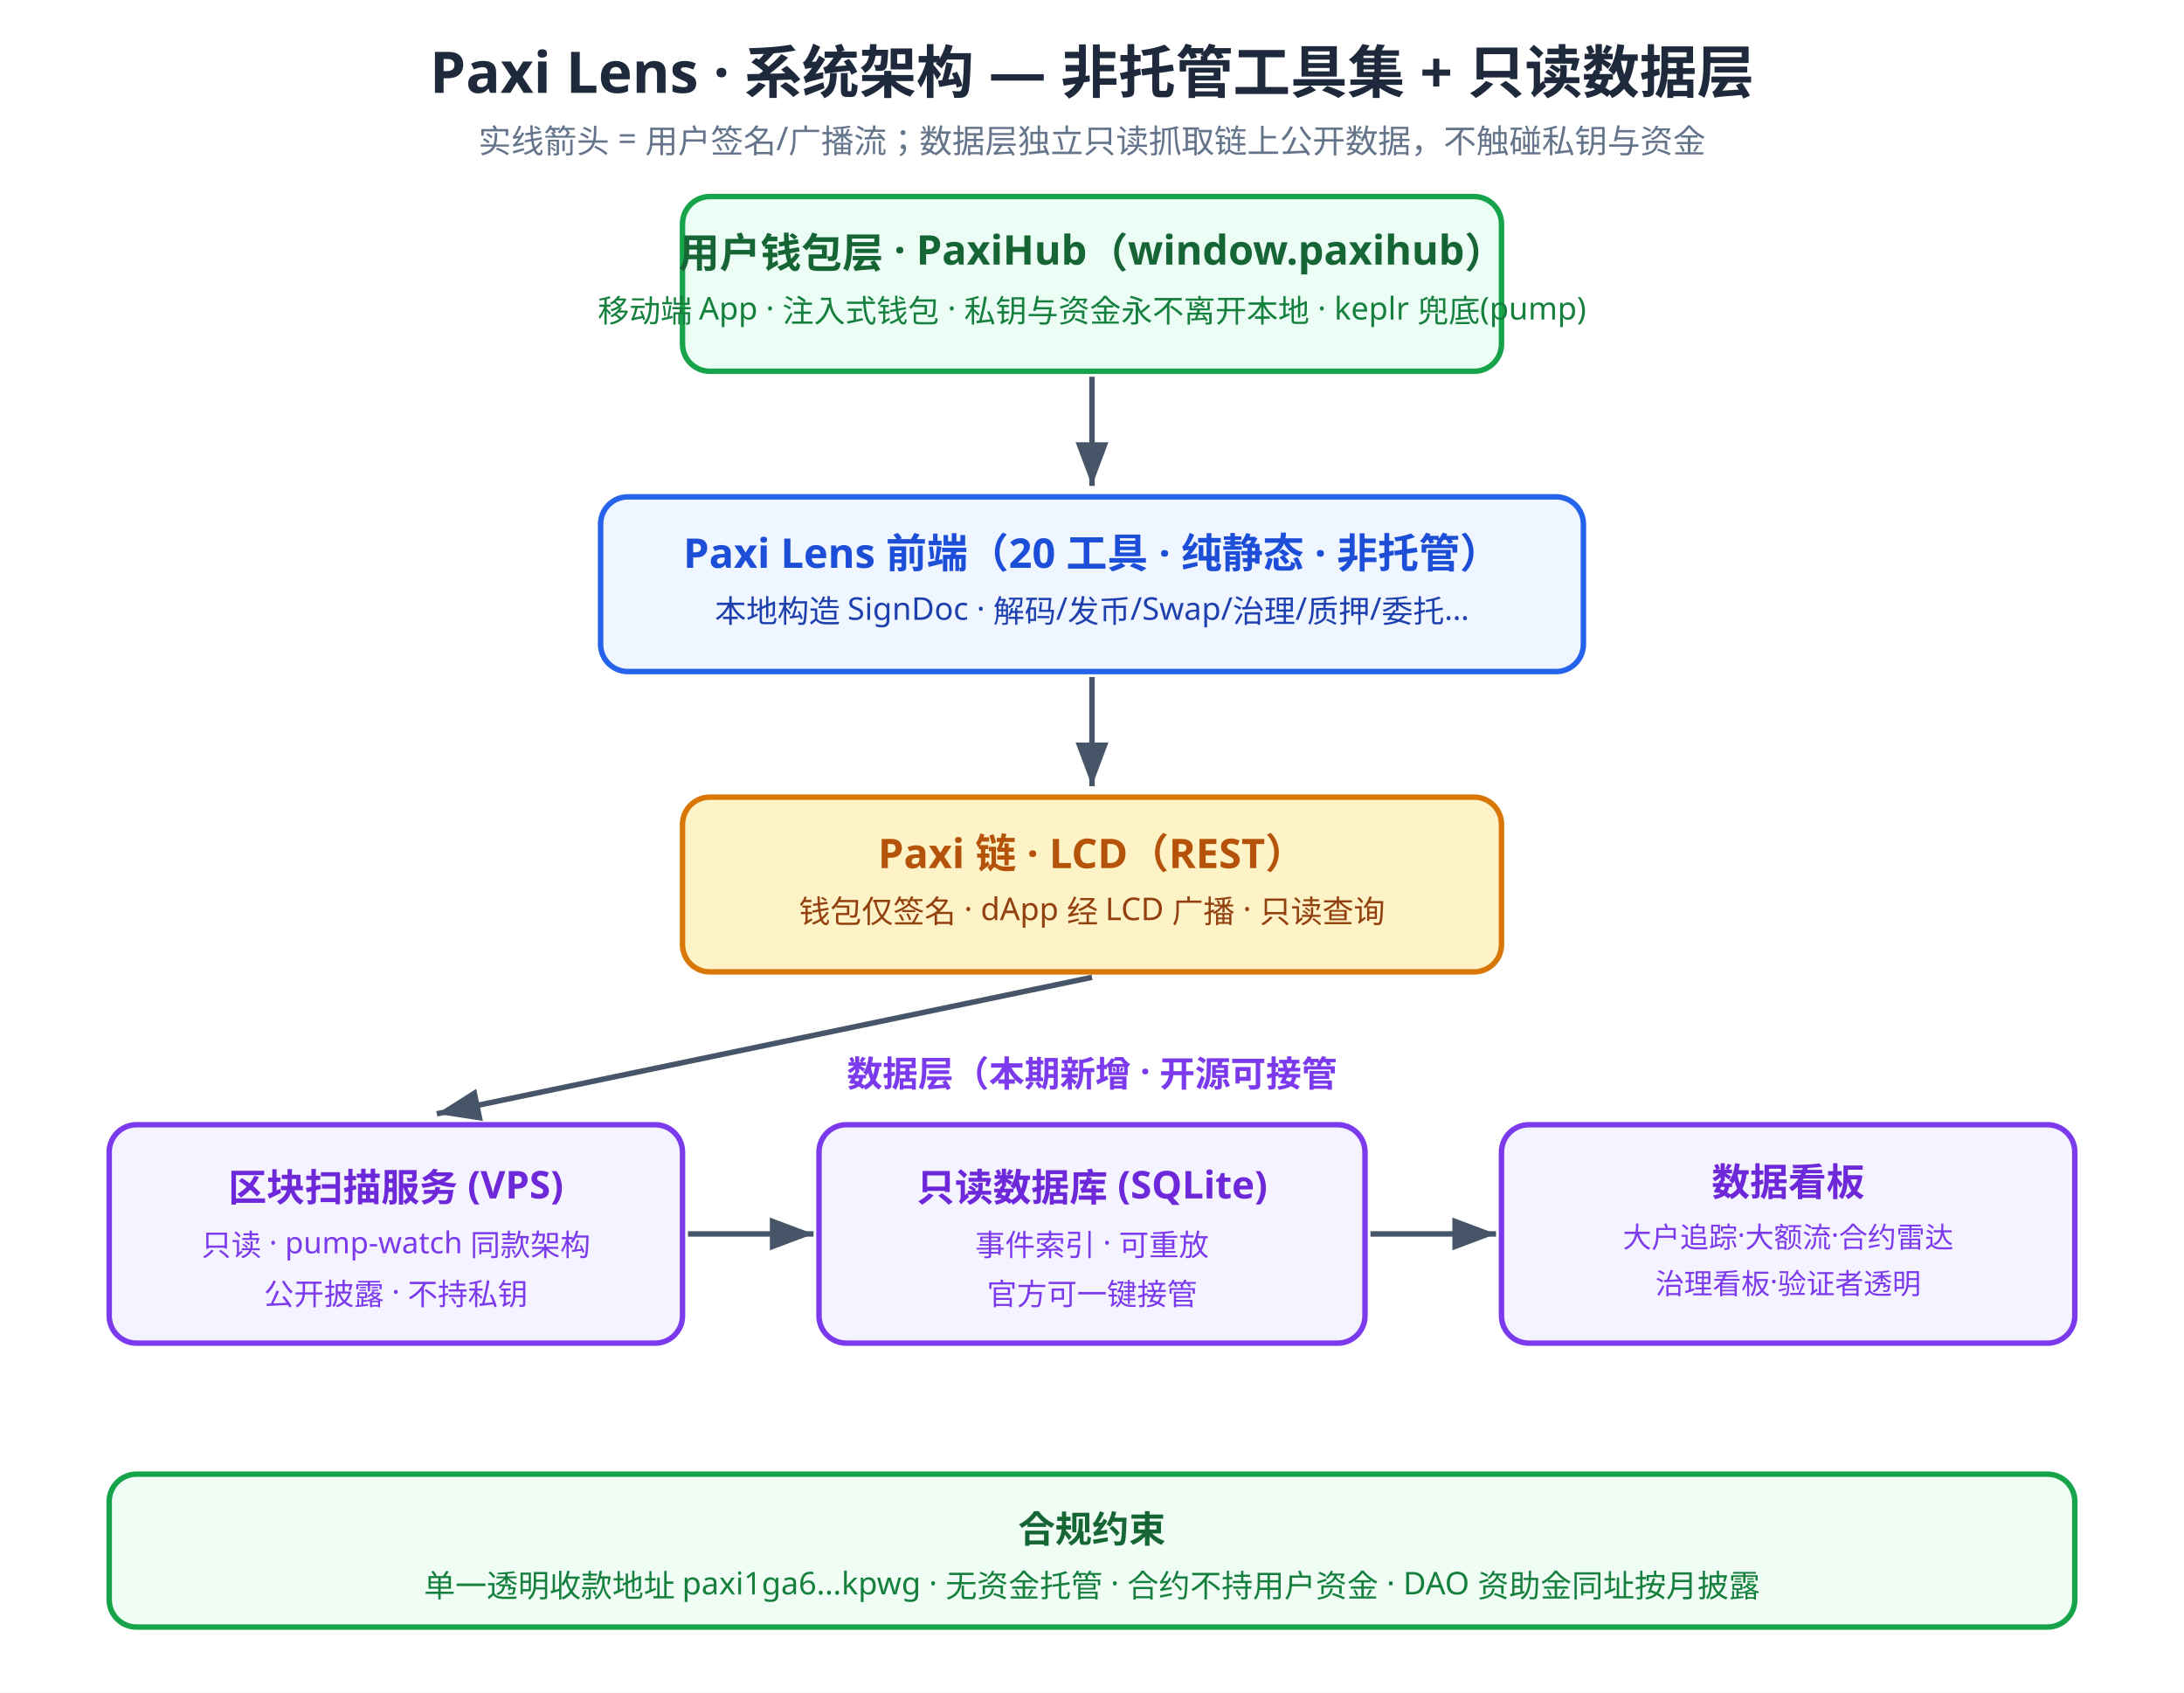
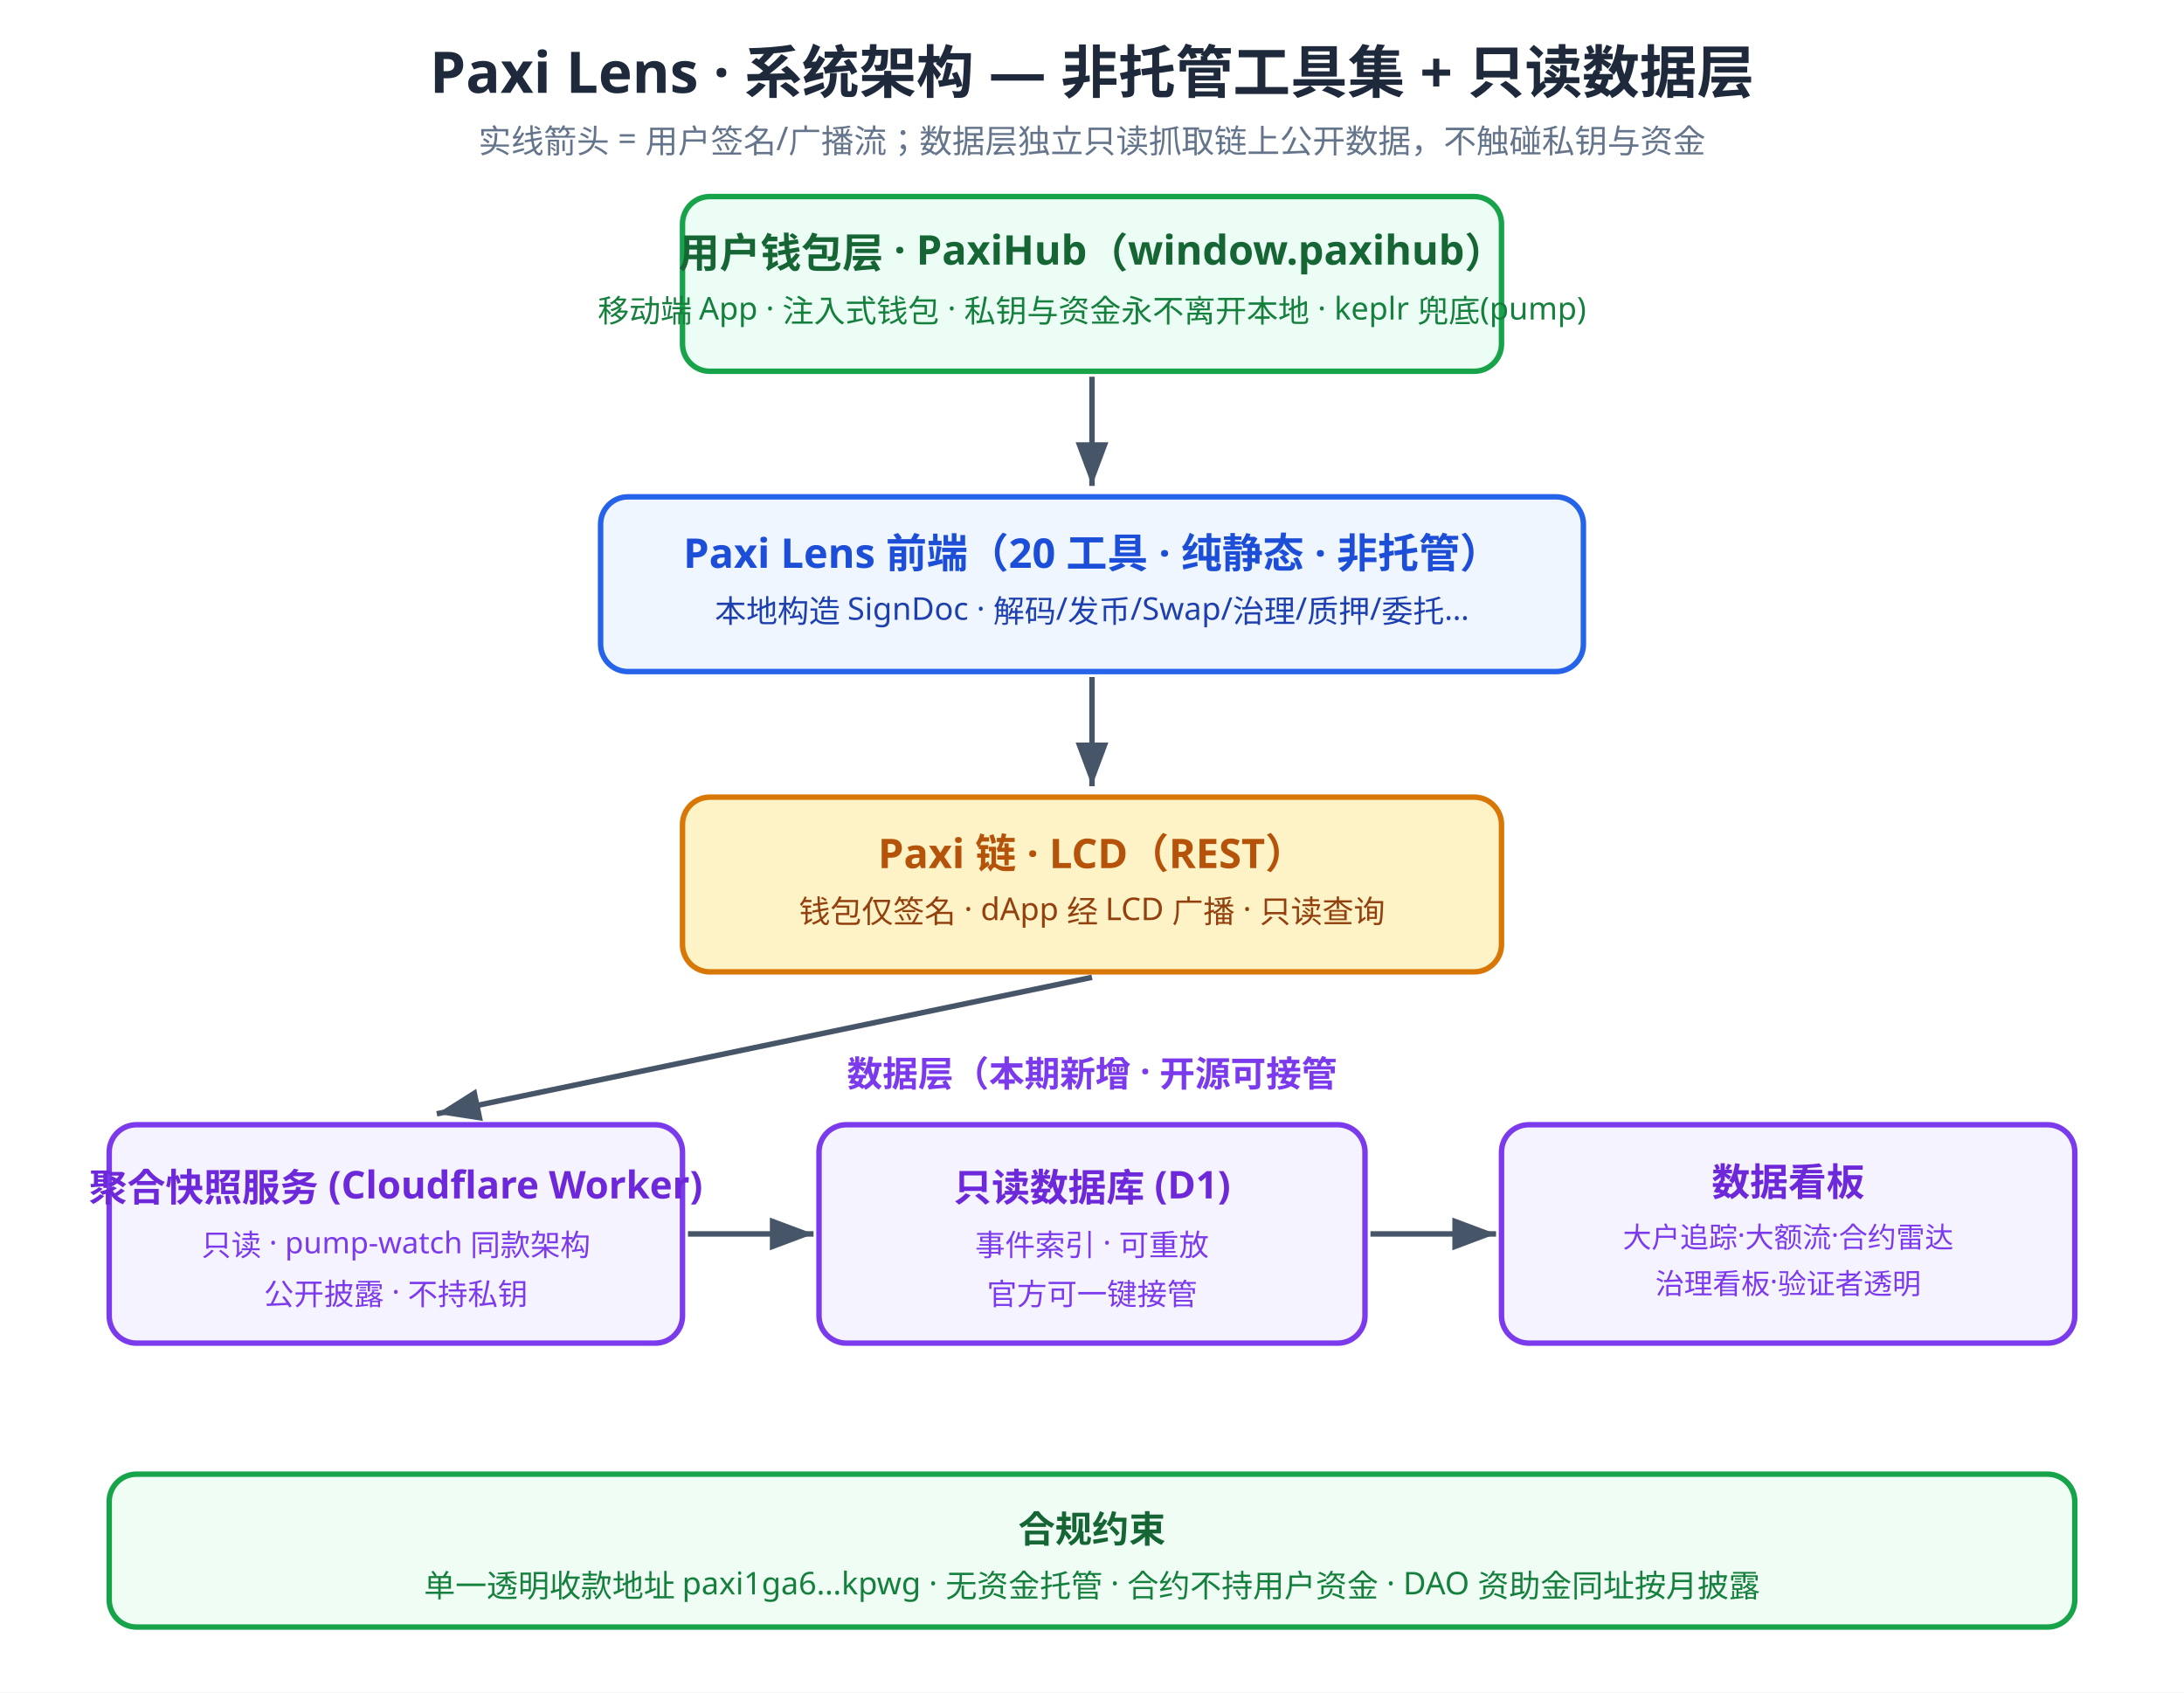
<svg xmlns="http://www.w3.org/2000/svg" viewBox="0 0 800 620" font-family="'Segoe UI', 'Microsoft YaHei', sans-serif">
  <rect x="0" y="0" width="800" height="620" fill="#ffffff" />
  <text x="400" y="34" text-anchor="middle" font-size="21" font-weight="700" fill="#1e293b">Paxi Lens · 系统架构 — 非托管工具集 + 只读数据层</text>
  <text x="400" y="56" text-anchor="middle" font-size="12" fill="#64748b">实线箭头 = 用户签名/广播流；数据层独立只读抓取链上公开数据，不触碰私钥与资金</text>
  <defs>
    <marker id="arrow" markerWidth="10" markerHeight="10" refX="8" refY="3" orient="auto" markerUnits="strokeWidth">
      <path d="M0,0 L8,3 L0,6 Z" fill="#475569" />
    </marker>
  </defs>
  <rect x="250" y="72" width="300" height="64" rx="10" fill="#ecfdf5" stroke="#16a34a" stroke-width="2" />
  <text x="400" y="98" text-anchor="middle" font-size="15" font-weight="700" fill="#166534">用户钱包层 · PaxiHub（window.paxihub）</text>
  <text x="400" y="118" text-anchor="middle" font-size="11.5" fill="#15803d">移动端 App · 注入式钱包 · 私钥与资金永不离开本地 · keplr 兜底(pump)</text>
  <rect x="220" y="182" width="360" height="64" rx="10" fill="#eff6ff" stroke="#2563eb" stroke-width="2" />
  <text x="400" y="208" text-anchor="middle" font-size="15" font-weight="700" fill="#1d4ed8">Paxi Lens 前端（20 工具 · 纯静态 · 非托管）</text>
  <text x="400" y="228" text-anchor="middle" font-size="11.5" fill="#1e40af">本地构造 SignDoc · 解码/发币/Swap/治理/质押/委托…</text>
  <rect x="250" y="292" width="300" height="64" rx="10" fill="#fef3c7" stroke="#d97706" stroke-width="2" />
  <text x="400" y="318" text-anchor="middle" font-size="15" font-weight="700" fill="#b45309">Paxi 链 · LCD（REST）</text>
  <text x="400" y="338" text-anchor="middle" font-size="11.5" fill="#92400e">钱包仅签名 · dApp 经 LCD 广播 · 只读查询</text>
  <text x="400" y="398" text-anchor="middle" font-size="13" font-weight="700" fill="#7c3aed">数据层（本期新增 · 开源可接管</text>
  <rect x="40" y="412" width="210" height="80" rx="10" fill="#f5f3ff" stroke="#7c3aed" stroke-width="2" />
-   <text x="145" y="440" text-anchor="middle" font-size="14" font-weight="700" fill="#6d28d9">区块扫描服务 (VPS)</text>
+   <text x="145" y="440" text-anchor="middle" font-size="14" font-weight="700" fill="#6d28d9">聚合快照服务 (Cloudflare Worker)</text>
  <text x="145" y="460" text-anchor="middle" font-size="11" fill="#7c3aed">只读 · pump-watch 同款架构</text>
  <text x="145" y="478" text-anchor="middle" font-size="11" fill="#7c3aed">公开披露 · 不持私钥</text>
  <rect x="300" y="412" width="200" height="80" rx="10" fill="#f5f3ff" stroke="#7c3aed" stroke-width="2" />
-   <text x="400" y="440" text-anchor="middle" font-size="14" font-weight="700" fill="#6d28d9">只读数据库 (SQLite)</text>
+   <text x="400" y="440" text-anchor="middle" font-size="14" font-weight="700" fill="#6d28d9">只读数据库 (D1)</text>
  <text x="400" y="460" text-anchor="middle" font-size="11" fill="#7c3aed">事件索引 · 可重放</text>
  <text x="400" y="478" text-anchor="middle" font-size="11" fill="#7c3aed">官方可一键接管</text>
  <rect x="550" y="412" width="210" height="80" rx="10" fill="#f5f3ff" stroke="#7c3aed" stroke-width="2" />
  <text x="655" y="438" text-anchor="middle" font-size="14" font-weight="700" fill="#6d28d9">数据看板</text>
  <text x="655" y="457" text-anchor="middle" font-size="10.5" fill="#7c3aed">大户追踪·大额流·合约雷达</text>
  <text x="655" y="474" text-anchor="middle" font-size="10.5" fill="#7c3aed">治理看板·验证者透明</text>
  <rect x="40" y="540" width="720" height="56" rx="10" fill="#f0fdf4" stroke="#16a34a" stroke-width="2" />
  <text x="400" y="565" text-anchor="middle" font-size="13.5" font-weight="700" fill="#166534">合规约束</text>
  <text x="400" y="585" text-anchor="middle" font-size="11.5" fill="#15803d">单一透明收款地址 paxi1ga6…kpwg · 无资金托管 · 合约不持用户资金 · DAO 资助金同址按月披露</text>
  <line x1="400" y1="138" x2="400" y2="178" stroke="#475569" stroke-width="2" marker-end="url(#arrow)" />
  <line x1="400" y1="248" x2="400" y2="288" stroke="#475569" stroke-width="2" marker-end="url(#arrow)" />
  <line x1="400" y1="358" x2="160" y2="408" stroke="#475569" stroke-width="2" marker-end="url(#arrow)" />
  <line x1="252" y1="452" x2="298" y2="452" stroke="#475569" stroke-width="2" marker-end="url(#arrow)" />
  <line x1="502" y1="452" x2="548" y2="452" stroke="#475569" stroke-width="2" marker-end="url(#arrow)" />
</svg>
